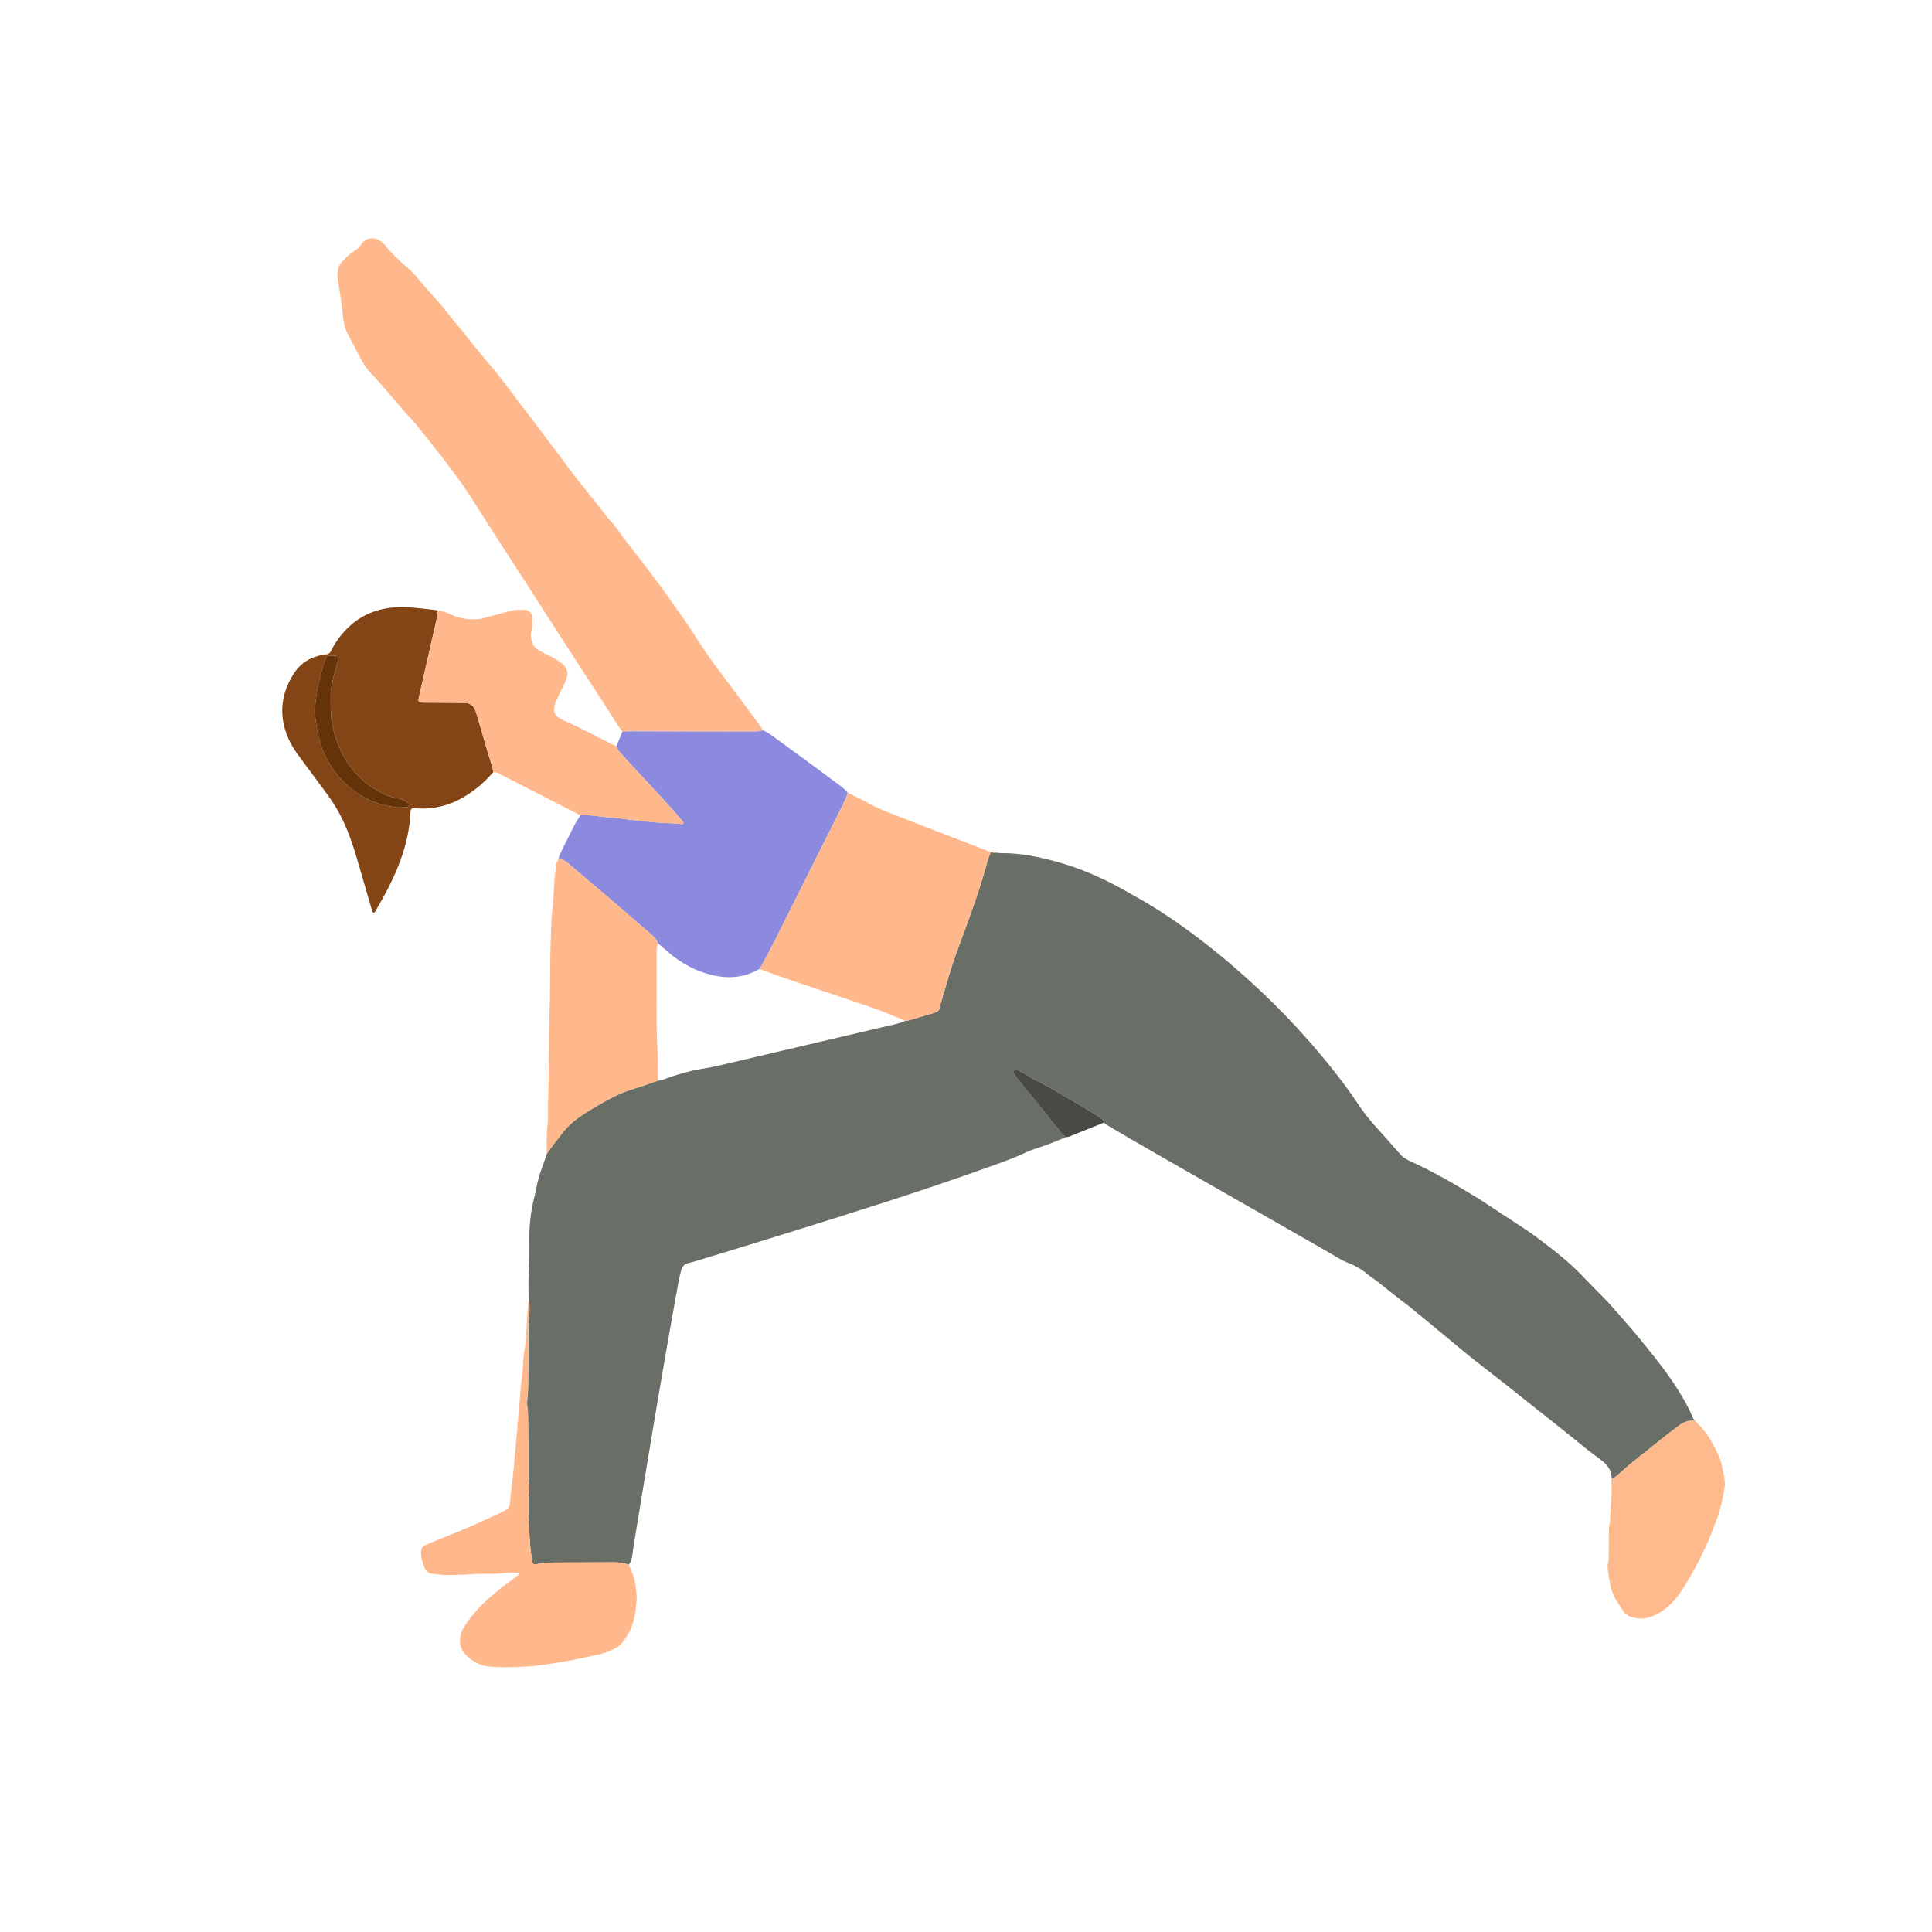
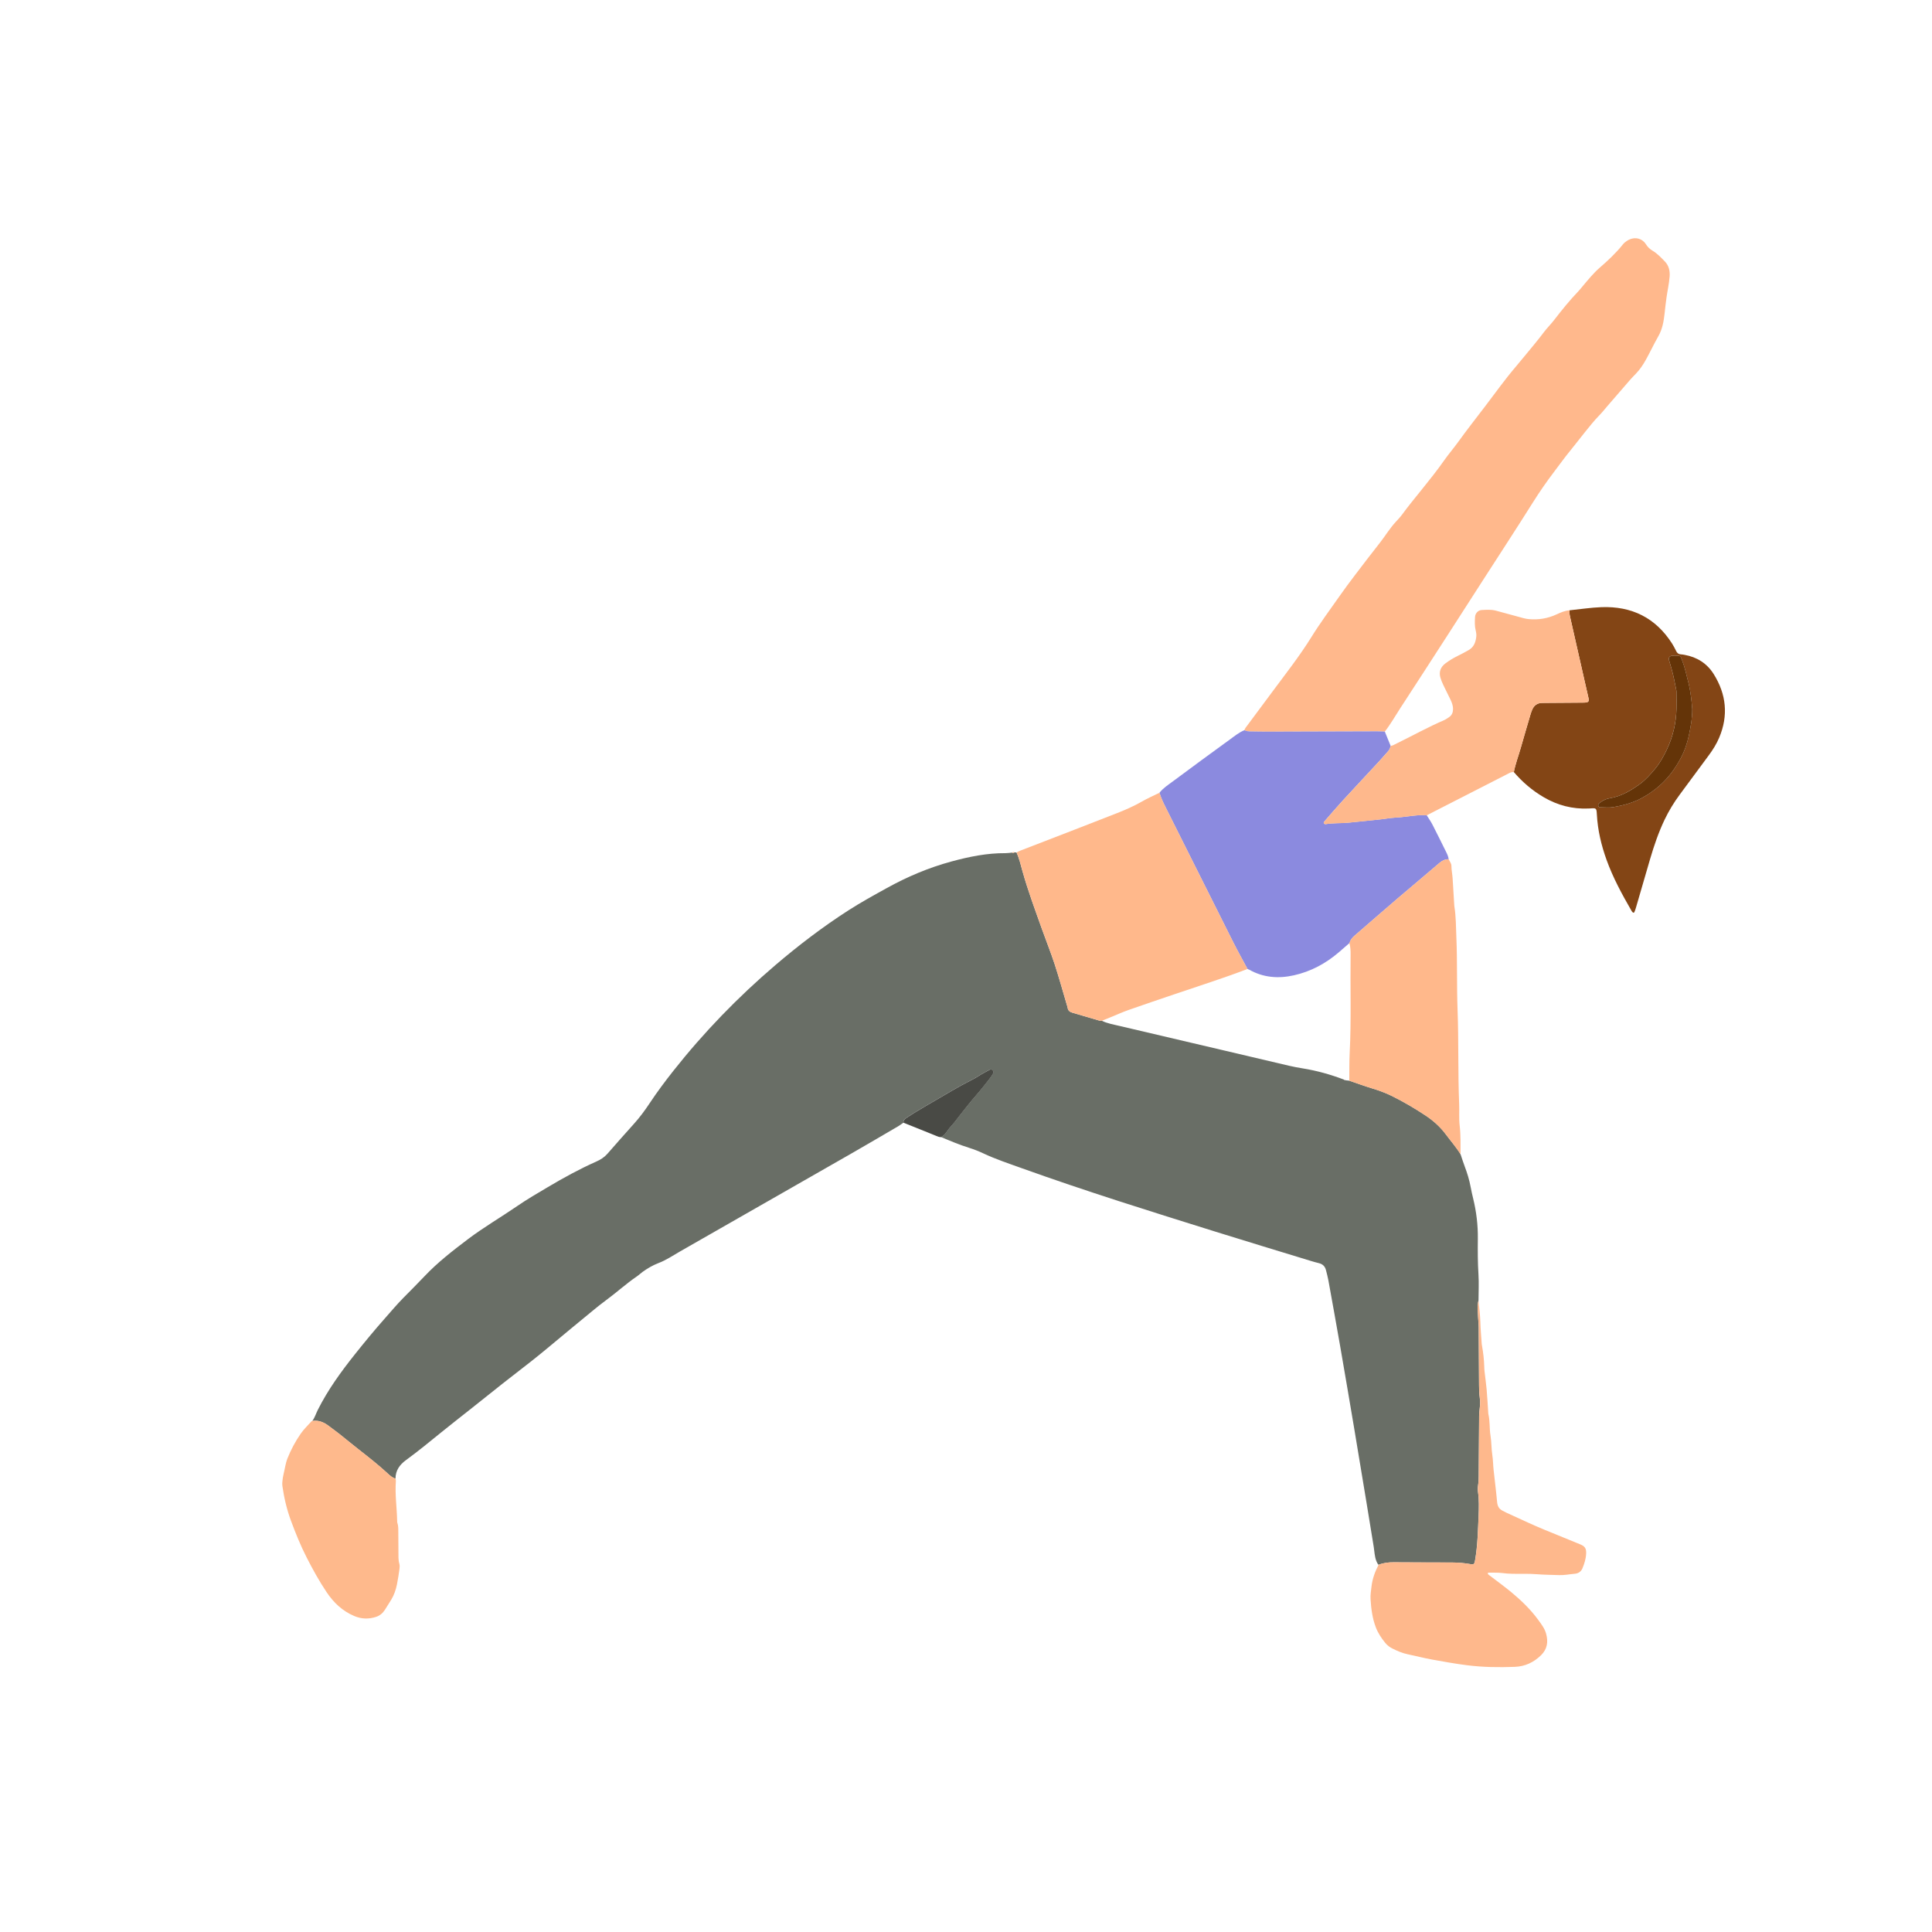
<svg xmlns="http://www.w3.org/2000/svg" width="500" height="500" viewBox="0 0 500 500" fill="none">
-   <path d="M136.821 336.585C136.814 334.334 136.691 332.08 136.832 329.84C137.03 326.746 137.03 323.659 136.994 320.565C136.955 317.059 137.368 313.609 138.197 310.204C138.437 309.22 138.666 308.236 138.846 307.241C139.182 305.41 139.721 303.639 140.381 301.9C140.78 300.852 141.108 299.776 141.468 298.711C142.589 296.887 144 295.282 145.274 293.574C146.738 291.606 148.534 290.004 150.562 288.664C153.381 286.801 156.288 285.093 159.322 283.598C160.944 282.797 162.627 282.197 164.352 281.671C166.338 281.068 168.293 280.352 170.261 279.682C170.568 279.647 170.875 279.611 171.182 279.579C171.373 279.643 171.51 279.565 171.62 279.41C175.105 278.084 178.675 277.078 182.365 276.489C183.533 276.302 184.697 276.083 185.851 275.815C191.393 274.524 196.928 273.205 202.47 271.907C211.575 269.769 220.684 267.649 229.786 265.497C231.313 265.137 232.872 264.872 234.308 264.177C234.531 264.163 234.767 264.184 234.979 264.124C237.3 263.447 239.618 262.748 241.942 262.078C242.599 261.888 243.043 261.556 243.152 260.847C243.195 260.572 243.29 260.3 243.371 260.032C244.412 256.525 245.382 252.998 246.518 249.523C247.516 246.475 248.719 243.494 249.795 240.47C251.57 235.486 253.425 230.526 254.851 225.428C255.306 223.802 255.676 222.158 256.385 220.616C256.565 220.606 256.745 220.598 256.925 220.588C257.112 220.754 257.316 220.775 257.539 220.655C258.1 220.704 258.661 220.8 259.221 220.796C264.005 220.757 268.648 221.71 273.223 222.952C279.065 224.535 284.614 226.878 289.924 229.813C293.282 231.669 296.637 233.514 299.869 235.588C306.526 239.867 312.798 244.654 318.809 249.787C328.49 258.053 337.309 267.158 345.204 277.149C347.339 279.848 349.399 282.606 351.3 285.474C352.549 287.358 353.879 289.172 355.399 290.851C357.707 293.401 359.975 295.991 362.243 298.577C363.041 299.487 363.997 300.104 365.108 300.598C369.44 302.524 373.596 304.8 377.67 307.22C380.337 308.8 383.022 310.356 385.58 312.113C389.806 315.016 394.251 317.598 398.347 320.692C402.305 323.684 406.228 326.725 409.65 330.351C411.428 332.239 413.276 334.063 415.097 335.915C416.797 337.647 418.356 339.506 419.961 341.323C422.579 344.283 425.087 347.324 427.546 350.41C431.169 354.958 434.584 359.653 437.205 364.871C437.685 365.827 437.981 366.875 438.638 367.742C436.955 367.485 435.558 368.12 434.27 369.118C433.427 369.774 432.549 370.381 431.713 371.044C430.037 372.371 428.396 373.733 426.717 375.052C424.152 377.063 421.581 379.063 419.185 381.278C418.568 381.85 417.954 382.432 417.104 382.661C417.09 380.559 416.032 379.074 414.384 377.871C411.29 375.613 408.327 373.182 405.353 370.766C402.686 368.6 399.97 366.494 397.278 364.356C394.632 362.253 391.997 360.133 389.34 358.041C386.864 356.09 384.356 354.175 381.876 352.224C380.457 351.109 379.067 349.962 377.674 348.816C375.719 347.204 373.776 345.574 371.825 343.955C369.916 342.374 368.008 340.794 366.085 339.227C364.949 338.303 363.817 337.372 362.635 336.511C359.904 334.518 357.41 332.214 354.609 330.313C354.098 329.967 353.657 329.519 353.152 329.159C351.865 328.242 350.524 327.448 349.028 326.877C347.021 326.115 345.239 324.883 343.38 323.825C328.736 315.475 314.103 307.107 299.477 298.732C295.318 296.351 291.187 293.92 287.052 291.503C286.569 291.221 286.124 290.875 285.659 290.558C285.733 289.955 285.341 289.62 284.918 289.334C284.078 288.773 283.228 288.223 282.364 287.704C280.681 286.692 278.995 285.686 277.287 284.709C274.317 283.005 271.403 281.199 268.337 279.664C267.635 279.311 266.944 278.941 266.281 278.511C265.339 277.9 264.333 277.396 263.349 276.856C263.081 276.708 262.813 276.736 262.587 276.972C262.372 277.202 262.284 277.502 262.425 277.749C262.728 278.285 263.07 278.803 263.451 279.287C264.566 280.694 265.663 282.109 266.849 283.46C268.291 285.1 269.614 286.84 270.987 288.544C271.795 289.549 272.525 290.625 273.41 291.553C274.26 292.442 274.754 293.655 275.89 294.276C273.505 295.285 271.117 296.284 268.644 297.06C267.406 297.448 266.203 297.917 265.025 298.471C261.754 300.012 258.325 301.141 254.932 302.362C238.429 308.289 221.696 313.506 204.964 318.734C196.734 321.306 188.479 323.797 180.231 326.323C179.532 326.538 178.823 326.732 178.114 326.908C177.141 327.145 176.541 327.741 176.301 328.704C176.082 329.579 175.835 330.447 175.676 331.332C174.643 337.044 173.606 342.752 172.611 348.47C171.387 355.519 170.187 362.574 169.002 369.63C167.915 376.075 166.857 382.524 165.792 388.973C165.167 392.751 164.55 396.533 163.94 400.314C163.742 401.535 163.721 402.78 163.276 403.959C163.132 404.336 162.962 404.675 162.698 404.971C161.424 404.453 160.105 404.308 158.729 404.322C153.709 404.368 148.689 404.35 143.669 404.375C142.036 404.382 140.409 404.52 138.797 404.816C138.194 404.925 137.947 404.802 137.802 404.262C137.746 404.043 137.717 403.821 137.679 403.599C137.047 399.866 136.973 396.088 136.807 392.32C136.716 390.243 136.663 388.151 136.959 386.073C137.044 385.466 137.012 384.824 136.917 384.217C136.8 383.487 136.786 382.757 136.783 382.026C136.744 376.837 136.712 371.648 136.666 366.458C136.659 365.841 136.606 365.22 136.529 364.606C136.409 363.65 136.37 362.68 136.5 361.738C136.649 360.669 136.68 359.604 136.687 358.535C136.726 353.458 136.744 348.382 136.783 343.305C136.79 342.575 136.899 341.848 136.924 341.115C136.977 339.605 137.227 338.088 136.839 336.589L136.821 336.585Z" fill="#696E66" />
-   <path d="M161.075 189.342C159.576 187.433 158.394 185.313 157.071 183.288C152.944 176.966 148.852 170.623 144.756 164.28C141.701 159.546 138.66 154.805 135.612 150.067C131.311 143.389 126.965 136.739 122.735 130.015C121.021 127.292 119.197 124.649 117.257 122.102C115.863 120.271 114.526 118.391 113.059 116.606C111.813 115.092 110.628 113.508 109.39 111.981C108.152 110.453 106.941 108.898 105.559 107.49C104.811 106.728 104.151 105.885 103.453 105.077C101.502 102.823 99.558 100.562 97.6 98.314C97.12 97.76 96.598 97.242 96.094 96.713C95.074 95.651 94.259 94.455 93.539 93.164C92.41 91.146 91.44 89.043 90.294 87.043C89.221 85.17 88.883 83.155 88.657 81.078C88.512 79.737 88.368 78.396 88.177 77.063C87.916 75.228 87.503 73.408 87.359 71.567C87.246 70.159 87.535 68.755 88.6 67.661C89.585 66.653 90.548 65.615 91.772 64.889C92.463 64.476 93.021 63.961 93.455 63.269C94.552 61.509 96.619 61.206 98.337 62.289C98.775 62.564 99.166 62.885 99.48 63.28C101.244 65.492 103.301 67.411 105.432 69.26C107.097 70.706 108.476 72.424 109.894 74.103C110.258 74.534 110.596 74.985 110.988 75.387C113.253 77.744 115.299 80.291 117.292 82.873C118.118 83.946 119.088 84.884 119.903 85.971C121.451 88.041 123.138 90.01 124.774 92.014C125.593 93.016 126.418 94.014 127.254 94.998C129.996 98.216 132.447 101.659 135.005 105.017C137.393 108.15 139.831 111.247 142.131 114.443C143.281 116.041 144.572 117.523 145.705 119.142C147.543 121.764 149.554 124.268 151.561 126.766C153.251 128.868 154.972 130.946 156.563 133.126C157.061 133.807 157.65 134.428 158.218 135.039C159.798 136.742 160.977 138.736 162.402 140.545C164.561 143.287 166.681 146.059 168.794 148.839C170.124 150.589 171.436 152.349 172.696 154.149C175.186 157.698 177.783 161.187 180.069 164.87C183.106 169.766 186.659 174.278 190.077 178.892C192.423 182.06 194.787 185.218 197.136 188.386C197.267 188.562 197.334 188.788 197.429 188.989C196.858 189.271 196.244 189.303 195.619 189.31C194.215 189.324 192.811 189.363 191.407 189.359C181.97 189.335 172.534 189.299 163.097 189.275C162.423 189.275 161.753 189.321 161.079 189.349L161.075 189.342Z" fill="#FFB88C" />
-   <path d="M161.075 189.342C161.749 189.318 162.419 189.268 163.093 189.268C172.53 189.293 181.967 189.328 191.404 189.353C192.808 189.356 194.212 189.318 195.616 189.303C196.237 189.296 196.851 189.265 197.426 188.982C198.794 189.547 199.934 190.482 201.109 191.335C206.069 194.937 211.015 198.56 215.929 202.222C217.139 203.125 218.434 203.951 219.39 205.164C219.002 206.466 218.427 207.683 217.82 208.893C211.967 220.57 206.129 232.254 200.258 243.924C199.098 246.235 197.828 248.489 196.607 250.768C196.452 250.835 196.29 250.884 196.142 250.966C192.487 253.019 188.613 253.312 184.585 252.408C180.221 251.428 176.407 249.385 173.024 246.492C172.089 245.692 171.161 244.88 170.233 244.072C169.997 243.293 169.514 242.682 168.907 242.157C165.199 238.95 161.513 235.726 157.787 232.536C154.193 229.46 150.548 226.444 146.961 223.354C146.23 222.726 145.486 222.352 144.537 222.369C144.622 221.752 144.855 221.184 145.13 220.63C146.326 218.224 147.504 215.808 148.735 213.416C149.169 212.573 149.726 211.797 150.227 210.989C152.432 210.812 154.602 211.253 156.779 211.469C157.95 211.585 159.132 211.613 160.299 211.797C161.795 212.029 163.308 212.16 164.815 212.322C166.713 212.523 168.611 212.728 170.512 212.904C172.47 213.088 174.449 212.95 176.4 213.282C176.531 213.303 176.742 213.211 176.82 213.102C176.986 212.873 176.785 212.679 176.643 212.516C175.091 210.738 173.56 208.936 171.966 207.196C168.847 203.796 165.686 200.434 162.554 197.047C161.753 196.179 161.005 195.265 160.2 194.398C159.837 194.002 159.689 193.533 159.555 193.046L161.068 189.339L161.075 189.342Z" fill="#8B8ADF" />
-   <path d="M196.603 250.768C197.824 248.489 199.094 246.235 200.254 243.924C206.121 232.254 211.963 220.57 217.816 208.893C218.422 207.683 218.998 206.466 219.386 205.164C220.895 205.912 222.448 206.586 223.908 207.425C226.014 208.635 228.223 209.598 230.477 210.477C234.089 211.884 237.698 213.299 241.314 214.7C246.031 216.527 250.751 218.34 255.468 220.168C255.778 220.288 256.071 220.464 256.371 220.616C255.665 222.157 255.291 223.801 254.84 225.428C253.415 230.529 251.559 235.485 249.785 240.47C248.709 243.493 247.506 246.474 246.507 249.522C245.371 252.997 244.401 256.525 243.36 260.032C243.279 260.3 243.184 260.571 243.142 260.847C243.032 261.556 242.588 261.887 241.932 262.078C239.607 262.748 237.289 263.447 234.968 264.124C234.756 264.184 234.523 264.163 234.298 264.177C233.567 263.881 232.837 263.591 232.107 263.291C230.544 262.656 229.002 261.951 227.411 261.39C223.538 260.021 219.64 258.716 215.748 257.389C209.356 255.209 202.907 253.191 196.6 250.764L196.603 250.768Z" fill="#FFB88B" />
-   <path d="M127.678 199.808C125.462 202.405 122.898 204.588 119.952 206.313C116.357 208.419 112.48 209.432 108.303 209.241C108.19 209.238 108.077 209.231 107.964 209.224C106.338 209.104 106.282 209.104 106.19 210.801C105.971 214.833 105.054 218.714 103.692 222.506C102.027 227.149 99.678 231.452 97.226 235.707C97.141 235.852 97.046 236 96.922 236.106C96.796 236.215 96.591 236.275 96.499 236.077C96.34 235.721 96.206 235.347 96.097 234.973C94.866 230.75 93.656 226.521 92.41 222.301C91.391 218.837 90.23 215.419 88.671 212.152C87.574 209.855 86.258 207.689 84.741 205.643C82.226 202.246 79.71 198.845 77.202 195.441C76.161 194.03 75.23 192.552 74.546 190.932C72.108 185.189 72.683 179.672 75.957 174.447C77.685 171.688 80.275 170.048 83.503 169.473C83.834 169.413 84.173 169.36 84.508 169.339C85.08 169.3 85.422 168.993 85.665 168.496C85.99 167.839 86.325 167.183 86.717 166.566C90.985 159.877 97.173 156.84 105.012 157.133C107.767 157.235 110.508 157.665 113.256 157.944C113.284 158.448 113.281 158.942 113.164 159.45C111.898 164.985 110.653 170.524 109.4 176.063C109.055 177.597 108.691 179.128 108.352 180.666C108.166 181.524 108.37 181.76 109.28 181.824C109.506 181.838 109.732 181.834 109.954 181.838C112.939 181.859 115.92 181.88 118.904 181.901C119.412 181.905 119.917 181.908 120.425 181.919C121.546 181.947 122.351 182.494 122.838 183.482C123.06 183.933 123.222 184.416 123.367 184.9C124.224 187.814 125.085 190.724 125.914 193.645C126.496 195.698 127.272 197.699 127.674 199.805L127.678 199.808ZM81.506 183.457C81.517 186.092 81.94 188.237 82.391 190.375C82.836 192.474 83.552 194.499 84.575 196.379C85.895 198.806 87.489 201.039 89.539 202.941C91.035 204.327 92.664 205.484 94.453 206.469C96.806 207.76 99.35 208.444 101.957 208.885C103.054 209.072 104.204 208.928 105.333 208.924C105.58 208.924 105.767 208.769 105.827 208.539C105.883 208.317 105.82 208.088 105.647 207.922C105.527 207.806 105.386 207.714 105.252 207.612C104.521 207.054 103.699 206.726 102.796 206.571C99.889 206.077 97.406 204.602 95.091 202.93C93.557 201.819 92.266 200.351 91.045 198.87C89.821 197.381 88.907 195.705 88.085 193.973C86.494 190.629 85.683 187.098 85.595 183.4C85.567 182.162 85.588 180.92 85.595 179.679C85.595 179.284 85.577 178.881 85.658 178.5C86.039 176.691 86.346 174.87 86.868 173.089C87.091 172.337 87.299 171.579 87.524 170.824C87.694 170.259 87.387 169.797 86.805 169.723C86.417 169.674 86.018 169.674 85.623 169.688C84.586 169.723 84.554 169.769 84.177 170.75C83.429 172.697 82.981 174.726 82.483 176.744C81.901 179.097 81.675 181.485 81.513 183.457H81.506Z" fill="#834515" />
-   <path d="M127.677 199.808C127.279 197.702 126.503 195.702 125.917 193.648C125.088 190.727 124.227 187.813 123.37 184.903C123.229 184.42 123.063 183.933 122.841 183.485C122.354 182.497 121.55 181.95 120.428 181.922C119.92 181.908 119.415 181.908 118.907 181.904C115.923 181.883 112.942 181.862 109.957 181.841C109.731 181.841 109.506 181.841 109.283 181.827C108.37 181.763 108.169 181.527 108.356 180.67C108.691 179.132 109.054 177.601 109.403 176.066C110.656 170.527 111.901 164.989 113.167 159.454C113.284 158.946 113.287 158.455 113.259 157.947C114.459 158.028 115.542 158.501 116.604 158.995C118.907 160.064 121.31 160.459 123.828 160.223C124.728 160.138 125.585 159.873 126.453 159.63C128.4 159.083 130.355 158.565 132.306 158.039C133.523 157.711 134.768 157.806 135.999 157.873C136.917 157.923 137.661 158.713 137.717 159.658C137.788 160.836 137.841 162.025 137.544 163.186C137.403 163.743 137.336 164.304 137.407 164.858C137.583 166.238 138.017 167.448 139.344 168.224C140.317 168.792 141.319 169.3 142.325 169.801C143.387 170.33 144.388 170.947 145.341 171.649C146.618 172.591 147.108 173.847 146.692 175.332C146.512 175.978 146.244 176.606 145.958 177.216C145.359 178.49 144.709 179.738 144.099 181.005C143.708 181.82 143.39 182.652 143.415 183.587C143.439 184.434 143.732 185.122 144.448 185.594C144.872 185.873 145.281 186.187 145.743 186.385C149.832 188.142 153.719 190.304 157.713 192.262C158.119 192.46 158.514 192.675 158.923 192.862C159.124 192.953 159.35 192.996 159.561 193.063C159.695 193.553 159.84 194.022 160.203 194.414C161.004 195.282 161.752 196.195 162.556 197.063C165.689 200.45 168.85 203.812 171.969 207.213C173.563 208.952 175.094 210.755 176.646 212.533C176.788 212.695 176.989 212.889 176.823 213.118C176.745 213.228 176.534 213.319 176.403 213.298C174.452 212.967 172.473 213.104 170.515 212.921C168.614 212.744 166.716 212.54 164.818 212.339C163.311 212.176 161.798 212.046 160.302 211.813C159.135 211.63 157.953 211.601 156.782 211.485C154.605 211.27 152.439 210.825 150.23 211.005C149.031 210.391 147.835 209.777 146.636 209.164C140.942 206.253 135.251 203.343 129.558 200.436C128.965 200.132 128.4 199.73 127.677 199.819V199.808Z" fill="#FEB88C" />
-   <path d="M144.54 222.372C145.489 222.354 146.234 222.728 146.964 223.356C150.548 226.443 154.192 229.463 157.791 232.539C161.512 235.724 165.202 238.952 168.91 242.159C169.517 242.685 170 243.291 170.237 244.075C169.951 245.059 169.912 246.068 169.926 247.087C170.036 255.533 169.729 263.982 170.159 272.427C170.282 274.844 170.233 277.271 170.265 279.691C168.296 280.358 166.342 281.074 164.356 281.681C162.631 282.206 160.948 282.806 159.325 283.607C156.291 285.103 153.384 286.81 150.566 288.673C148.537 290.013 146.742 291.615 145.278 293.584C144.008 295.295 142.593 296.9 141.471 298.72C141.485 296.243 141.404 293.774 141.697 291.294C141.912 289.456 141.75 287.572 141.827 285.713C142.163 277.599 141.94 269.475 142.24 261.368C142.473 255.11 142.29 248.851 142.551 242.6C142.663 239.908 142.635 237.195 143.076 234.518C143.104 234.352 143.101 234.179 143.111 234.013C143.249 231.766 143.369 229.515 143.524 227.268C143.598 226.203 143.828 225.155 143.831 224.079C143.831 223.444 144.279 222.936 144.544 222.379L144.54 222.372Z" fill="#FFB88B" />
-   <path d="M136.822 336.585C137.21 338.088 136.959 339.601 136.906 341.111C136.881 341.842 136.769 342.572 136.765 343.302C136.726 348.379 136.709 353.455 136.67 358.532C136.663 359.6 136.631 360.666 136.483 361.735C136.352 362.677 136.388 363.647 136.511 364.603C136.589 365.217 136.642 365.838 136.649 366.455C136.695 371.644 136.726 376.834 136.765 382.023C136.772 382.753 136.786 383.484 136.899 384.214C136.994 384.821 137.026 385.463 136.941 386.069C136.645 388.151 136.698 390.239 136.79 392.317C136.956 396.085 137.03 399.863 137.661 403.595C137.7 403.818 137.725 404.043 137.785 404.259C137.926 404.798 138.173 404.922 138.779 404.813C140.388 404.516 142.014 404.379 143.651 404.372C148.671 404.347 153.691 404.364 158.711 404.319C160.084 404.308 161.407 404.449 162.68 404.968C163.604 406.721 164.268 408.552 164.508 410.542C164.642 411.66 164.829 412.771 164.758 413.9C164.603 416.377 164.285 418.828 163.393 421.167C162.825 422.656 161.943 423.965 160.945 425.193C160.444 425.81 159.816 426.283 159.096 426.642C157.833 427.274 156.549 427.828 155.152 428.121C153.06 428.555 150.993 429.098 148.894 429.482C145.853 430.036 142.805 430.579 139.743 430.968C135.657 431.483 131.537 431.539 127.423 431.38C124.788 431.282 122.53 430.227 120.636 428.371C119.003 426.773 118.742 424.886 119.334 422.772C119.712 421.432 120.544 420.352 121.335 419.266C123.303 416.564 125.698 414.249 128.26 412.119C130.207 410.499 132.274 409.028 134.282 407.483C134.356 407.427 134.391 407.3 134.405 407.201C134.426 407.063 134.338 407 134.19 407.003C133.008 407.028 131.812 406.957 130.644 407.106C129.745 407.218 128.856 407.286 127.953 407.3C125.868 407.328 123.772 407.247 121.698 407.409C119.786 407.561 117.877 407.568 115.965 407.638C114.6 407.688 113.274 407.402 111.929 407.293C111.051 407.222 110.31 406.788 109.94 405.92C109.407 404.671 109.016 403.377 108.963 402.011C108.91 400.734 109.308 400.163 110.494 399.68C113.619 398.399 116.755 397.14 119.874 395.848C121.278 395.266 122.668 394.649 124.054 394.025C125.903 393.192 127.745 392.342 129.586 391.492C129.942 391.329 130.281 391.132 130.63 390.955C131.586 390.472 131.928 389.685 132.02 388.631C132.264 385.889 132.62 383.159 132.916 380.421C133.054 379.137 133.05 377.843 133.251 376.555C133.512 374.893 133.445 373.179 133.721 371.517C134.024 369.676 133.833 367.799 134.264 365.979C134.303 365.816 134.299 365.644 134.31 365.474C134.444 363.509 134.546 361.544 134.719 359.583C134.857 358.016 135.086 356.457 135.262 354.894C135.308 354.503 135.326 354.108 135.336 353.713C135.382 351.853 135.604 350.012 135.933 348.181C135.954 348.072 135.978 347.959 135.985 347.846C136.112 345.937 136.296 344.029 136.345 342.12C136.391 340.261 136.656 338.427 136.822 336.578V336.585Z" fill="#FEB88C" />
-   <path d="M417.083 382.661C417.93 382.432 418.547 381.85 419.165 381.278C421.56 379.063 424.132 377.063 426.697 375.052C428.376 373.733 430.02 372.371 431.692 371.044C432.528 370.381 433.406 369.771 434.25 369.118C435.537 368.116 436.934 367.481 438.617 367.742C438.673 367.749 438.755 367.735 438.783 367.767C439.749 368.854 440.829 369.87 441.647 371.059C443.023 373.048 444.166 375.182 445.066 377.447C445.591 378.777 445.729 380.174 446.082 381.532C446.237 382.129 446.304 382.75 446.371 383.36C446.413 383.748 446.435 384.154 446.382 384.538C445.944 387.6 445.256 390.588 444.177 393.513C442.981 396.741 441.704 399.923 440.141 402.985C438.557 406.093 436.878 409.155 434.934 412.051C433.117 414.764 430.821 416.955 427.744 418.239C425.889 419.015 424.033 419.068 422.142 418.451C421.137 418.123 420.378 417.47 419.821 416.577C419.285 415.72 418.734 414.867 418.209 414.002C417.468 412.785 417.013 411.448 416.731 410.065C416.459 408.746 416.268 407.409 416.081 406.075C416.021 405.634 415.983 405.147 416.103 404.731C416.413 403.676 416.332 402.607 416.346 401.542C416.367 399.962 416.357 398.385 416.374 396.804C416.385 395.905 416.318 394.998 416.625 394.123C416.678 393.968 416.671 393.788 416.674 393.619C416.745 390.186 417.267 386.768 417.006 383.325C416.988 383.106 417.052 382.88 417.08 382.658L417.083 382.661Z" fill="#FEB98C" />
-   <path d="M275.865 294.276C274.73 293.652 274.236 292.442 273.385 291.553C272.5 290.625 271.77 289.549 270.962 288.543C269.593 286.839 268.267 285.1 266.824 283.46C265.635 282.109 264.538 280.694 263.426 279.286C263.045 278.803 262.703 278.285 262.4 277.748C262.262 277.501 262.347 277.202 262.562 276.972C262.788 276.732 263.056 276.708 263.324 276.856C264.308 277.396 265.317 277.9 266.256 278.51C266.919 278.941 267.61 279.311 268.312 279.664C271.382 281.199 274.292 283.005 277.262 284.709C278.966 285.686 280.653 286.691 282.339 287.704C283.203 288.226 284.053 288.773 284.893 289.334C285.316 289.616 285.712 289.954 285.634 290.558C283.778 291.302 281.926 292.043 280.071 292.787C279.093 293.179 278.113 293.57 277.143 293.976C276.73 294.149 276.324 294.325 275.862 294.276H275.865Z" fill="#494A45" />
-   <path d="M257.521 220.657C257.302 220.777 257.098 220.756 256.907 220.59C257.129 220.46 257.334 220.467 257.521 220.657Z" fill="#FFB88B" />
-   <path d="M171.179 279.582C171.285 279.427 171.433 279.374 171.616 279.413C171.507 279.564 171.373 279.642 171.179 279.582Z" fill="#C3B5B0" />
-   <path d="M81.506 183.457C81.668 181.485 81.894 179.096 82.476 176.743C82.977 174.725 83.422 172.697 84.17 170.75C84.547 169.765 84.582 169.72 85.616 169.688C86.007 169.674 86.41 169.674 86.798 169.723C87.38 169.797 87.687 170.259 87.517 170.824C87.292 171.575 87.08 172.334 86.861 173.089C86.339 174.87 86.032 176.69 85.651 178.5C85.57 178.881 85.591 179.287 85.588 179.678C85.581 180.92 85.556 182.159 85.588 183.4C85.676 187.097 86.484 190.625 88.078 193.973C88.904 195.705 89.814 197.381 91.038 198.87C92.259 200.351 93.553 201.822 95.085 202.93C97.399 204.606 99.882 206.077 102.789 206.571C103.692 206.726 104.514 207.054 105.245 207.611C105.379 207.714 105.52 207.806 105.64 207.922C105.816 208.088 105.88 208.317 105.82 208.539C105.76 208.772 105.573 208.924 105.326 208.924C104.2 208.927 103.047 209.068 101.95 208.885C99.343 208.444 96.799 207.763 94.446 206.468C92.657 205.488 91.028 204.331 89.532 202.941C87.486 201.039 85.888 198.806 84.568 196.379C83.545 194.499 82.829 192.474 82.385 190.375C81.929 188.237 81.51 186.092 81.499 183.457H81.506Z" fill="#643408" />
+   <path d="M382.636 336.584C382.643 334.334 382.767 332.08 382.625 329.839C382.428 326.746 382.428 323.659 382.463 320.565C382.502 317.058 382.089 313.608 381.26 310.204C381.02 309.219 380.791 308.235 380.611 307.24C380.276 305.409 379.736 303.639 379.077 301.899C378.678 300.852 378.35 299.776 377.99 298.71C376.868 296.886 375.457 295.281 374.184 293.574C372.719 291.605 370.924 290.004 368.895 288.663C366.077 286.8 363.17 285.093 360.136 283.597C358.513 282.796 356.83 282.197 355.105 281.671C353.119 281.068 351.165 280.352 349.196 279.681C348.889 279.646 348.582 279.611 348.275 279.579C348.085 279.643 347.947 279.565 347.838 279.41C344.353 278.083 340.782 277.078 337.092 276.489C335.925 276.302 334.76 276.083 333.607 275.815C328.065 274.524 322.53 273.204 316.988 271.906C307.882 269.768 298.774 267.648 289.672 265.496C288.144 265.136 286.585 264.872 285.149 264.177C284.927 264.163 284.691 264.184 284.479 264.124C282.158 263.446 279.84 262.748 277.515 262.078C276.859 261.887 276.414 261.556 276.305 260.846C276.263 260.571 276.168 260.3 276.086 260.032C275.046 256.525 274.076 252.997 272.94 249.522C271.941 246.474 270.738 243.493 269.662 240.47C267.888 235.485 266.032 230.525 264.607 225.428C264.152 223.801 263.781 222.157 263.072 220.616C262.892 220.605 262.713 220.598 262.533 220.587C262.346 220.753 262.141 220.774 261.919 220.654C261.358 220.704 260.797 220.799 260.236 220.796C255.452 220.757 250.81 221.709 246.234 222.951C240.392 224.535 234.843 226.877 229.534 229.813C226.175 231.668 222.82 233.513 219.589 235.588C212.932 239.867 206.66 244.654 200.648 249.787C190.968 258.052 182.149 267.158 174.253 277.148C172.119 279.847 170.059 282.606 168.157 285.474C166.908 287.358 165.579 289.171 164.058 290.85C161.751 293.401 159.483 295.99 157.214 298.576C156.417 299.486 155.461 300.104 154.35 300.598C150.017 302.524 145.862 304.799 141.787 307.219C139.12 308.8 136.435 310.355 133.878 312.112C129.652 315.016 125.207 317.598 121.111 320.692C117.153 323.683 113.23 326.724 109.808 330.351C108.03 332.238 106.181 334.062 104.361 335.914C102.66 337.646 101.101 339.506 99.496 341.322C96.878 344.282 94.37 347.323 91.911 350.41C88.288 354.957 84.873 359.653 82.252 364.87C81.772 365.826 81.476 366.874 80.82 367.742C82.503 367.484 83.9 368.119 85.187 369.118C86.031 369.774 86.909 370.381 87.745 371.044C89.421 372.37 91.061 373.732 92.74 375.051C95.305 377.062 97.877 379.063 100.272 381.278C100.89 381.85 101.503 382.432 102.354 382.661C102.368 380.558 103.426 379.073 105.073 377.87C108.167 375.612 111.131 373.182 114.105 370.765C116.772 368.599 119.488 366.493 122.18 364.355C124.826 362.253 127.461 360.132 130.117 358.04C132.594 356.09 135.102 354.174 137.582 352.223C139 351.108 140.39 349.962 141.784 348.815C143.738 347.203 145.682 345.573 147.633 343.954C149.541 342.374 151.45 340.793 153.372 339.227C154.508 338.303 155.641 337.371 156.823 336.51C159.553 334.517 162.047 332.214 164.848 330.312C165.36 329.966 165.801 329.518 166.305 329.159C167.593 328.241 168.933 327.448 170.429 326.876C172.437 326.114 174.218 324.883 176.077 323.825C190.721 315.474 205.354 307.106 219.98 298.731C224.14 296.35 228.271 293.919 232.405 291.503C232.889 291.221 233.333 290.875 233.799 290.557C233.725 289.954 234.116 289.619 234.54 289.333C235.379 288.772 236.229 288.222 237.094 287.704C238.777 286.691 240.463 285.686 242.17 284.708C245.141 283.005 248.055 281.198 251.12 279.664C251.822 279.311 252.514 278.94 253.177 278.51C254.119 277.9 255.124 277.395 256.109 276.856C256.377 276.707 256.645 276.736 256.871 276.972C257.086 277.201 257.174 277.501 257.033 277.748C256.729 278.284 256.387 278.803 256.006 279.286C254.891 280.694 253.794 282.108 252.609 283.46C251.166 285.1 249.843 286.839 248.471 288.543C247.663 289.549 246.933 290.625 246.047 291.552C245.197 292.441 244.703 293.655 243.567 294.276C245.952 295.285 248.34 296.283 250.813 297.059C252.052 297.447 253.255 297.916 254.433 298.47C257.703 300.012 261.132 301.141 264.526 302.361C281.029 308.288 297.761 313.506 314.493 318.734C322.724 321.306 330.979 323.796 339.227 326.322C339.925 326.537 340.634 326.731 341.343 326.908C342.317 327.144 342.917 327.74 343.157 328.703C343.375 329.578 343.622 330.446 343.781 331.332C344.815 337.043 345.852 342.751 346.847 348.47C348.071 355.518 349.27 362.574 350.456 369.629C351.542 376.075 352.601 382.523 353.666 388.972C354.29 392.75 354.908 396.532 355.518 400.314C355.716 401.535 355.737 402.78 356.181 403.958C356.326 404.336 356.495 404.674 356.76 404.971C358.033 404.452 359.353 404.307 360.729 404.321C365.749 404.367 370.769 404.35 375.789 404.374C377.422 404.381 379.048 404.519 380.661 404.815C381.264 404.925 381.511 404.801 381.655 404.262C381.712 404.043 381.74 403.821 381.779 403.598C382.41 399.866 382.484 396.088 382.65 392.32C382.742 390.242 382.795 388.15 382.498 386.072C382.414 385.465 382.446 384.823 382.541 384.217C382.657 383.486 382.671 382.756 382.675 382.026C382.714 376.837 382.745 371.647 382.791 366.458C382.798 365.84 382.851 365.22 382.929 364.606C383.049 363.65 383.088 362.68 382.957 361.738C382.809 360.669 382.777 359.603 382.77 358.534C382.731 353.458 382.714 348.381 382.675 343.305C382.668 342.575 382.558 341.848 382.534 341.114C382.481 339.604 382.23 338.087 382.618 336.588L382.636 336.584Z" fill="#696E66" />
+   <path d="M358.383 189.342C359.882 187.433 361.064 185.313 362.387 183.288C366.514 176.966 370.606 170.623 374.702 164.28C377.757 159.546 380.798 154.805 383.846 150.067C388.147 143.389 392.493 136.739 396.723 130.015C398.437 127.292 400.261 124.649 402.201 122.102C403.595 120.271 404.932 118.391 406.399 116.606C407.645 115.092 408.83 113.508 410.068 111.981C411.306 110.453 412.517 108.898 413.899 107.49C414.647 106.728 415.307 105.885 416.005 105.077C417.956 102.823 419.9 100.562 421.858 98.314C422.338 97.76 422.86 97.242 423.364 96.713C424.384 95.651 425.199 94.455 425.919 93.164C427.047 91.146 428.018 89.043 429.164 87.043C430.237 85.17 430.575 83.155 430.801 81.078C430.946 79.737 431.09 78.396 431.281 77.063C431.542 75.228 431.955 73.408 432.099 71.567C432.212 70.159 431.923 68.755 430.857 67.661C429.873 66.653 428.91 65.615 427.686 64.889C426.995 64.476 426.437 63.961 426.003 63.269C424.906 61.509 422.839 61.206 421.121 62.289C420.683 62.564 420.292 62.885 419.978 63.28C418.214 65.492 416.157 67.411 414.026 69.26C412.361 70.706 410.982 72.424 409.564 74.103C409.2 74.534 408.862 74.985 408.47 75.387C406.205 77.744 404.159 80.291 402.166 82.873C401.34 83.946 400.37 84.884 399.555 85.971C398.007 88.041 396.32 90.01 394.684 92.014C393.865 93.016 393.04 94.014 392.204 94.998C389.462 98.216 387.011 101.659 384.453 105.017C382.065 108.15 379.627 111.247 377.327 114.443C376.177 116.041 374.886 117.523 373.753 119.142C371.915 121.764 369.904 124.268 367.897 126.766C366.207 128.868 364.486 130.946 362.895 133.126C362.397 133.807 361.808 134.428 361.24 135.039C359.66 136.742 358.481 138.736 357.056 140.545C354.897 143.287 352.777 146.059 350.664 148.839C349.334 150.589 348.022 152.349 346.762 154.149C344.272 157.698 341.675 161.187 339.389 164.87C336.352 169.766 332.799 174.278 329.381 178.892C327.035 182.06 324.671 185.218 322.322 188.386C322.191 188.562 322.124 188.788 322.029 188.989C322.6 189.271 323.214 189.303 323.839 189.31C325.243 189.324 326.647 189.363 328.051 189.359C337.488 189.335 346.924 189.299 356.361 189.275C357.035 189.275 357.705 189.321 358.379 189.349L358.383 189.342Z" fill="#FFB88C" />
+   <path d="M358.383 189.342C357.709 189.317 357.039 189.268 356.365 189.268C346.928 189.292 337.491 189.328 328.054 189.352C326.65 189.356 325.246 189.317 323.842 189.303C323.221 189.296 322.607 189.264 322.032 188.982C320.664 189.546 319.524 190.481 318.349 191.335C313.389 194.937 308.443 198.56 303.529 202.222C302.319 203.125 301.024 203.95 300.068 205.164C300.456 206.466 301.031 207.683 301.638 208.893C307.491 220.57 313.329 232.254 319.2 243.924C320.36 246.234 321.63 248.489 322.851 250.768C323.006 250.835 323.168 250.884 323.316 250.965C326.971 253.018 330.845 253.311 334.873 252.408C339.237 251.427 343.051 249.385 346.434 246.492C347.369 245.691 348.297 244.88 349.225 244.072C349.461 243.292 349.944 242.682 350.551 242.156C354.259 238.949 357.945 235.725 361.671 232.536C365.265 229.46 368.91 226.443 372.497 223.353C373.228 222.725 373.972 222.351 374.921 222.369C374.836 221.752 374.603 221.184 374.328 220.63C373.132 218.224 371.954 215.807 370.723 213.415C370.289 212.572 369.732 211.796 369.231 210.988C367.026 210.812 364.856 211.253 362.679 211.468C361.508 211.584 360.326 211.613 359.159 211.796C357.663 212.029 356.15 212.159 354.643 212.322C352.745 212.523 350.847 212.727 348.946 212.904C346.988 213.087 345.009 212.95 343.058 213.281C342.927 213.302 342.716 213.211 342.638 213.101C342.472 212.872 342.673 212.678 342.815 212.516C344.367 210.738 345.898 208.935 347.492 207.196C350.611 203.795 353.772 200.433 356.904 197.046C357.705 196.179 358.453 195.265 359.258 194.397C359.621 194.002 359.769 193.533 359.903 193.046L358.39 189.338L358.383 189.342Z" fill="#8B8ADF" />
+   <path d="M322.854 250.768C321.634 248.489 320.364 246.235 319.203 243.924C313.336 232.254 307.494 220.57 301.642 208.893C301.035 207.683 300.46 206.466 300.072 205.164C298.562 205.912 297.01 206.586 295.549 207.425C293.443 208.635 291.235 209.598 288.981 210.477C285.368 211.884 281.759 213.299 278.143 214.7C273.427 216.527 268.706 218.34 263.99 220.168C263.679 220.288 263.387 220.464 263.087 220.616C263.792 222.157 264.166 223.801 264.618 225.428C266.043 230.529 267.899 235.485 269.673 240.47C270.749 243.493 271.952 246.474 272.95 249.522C274.086 252.997 275.056 256.525 276.097 260.032C276.178 260.3 276.274 260.571 276.316 260.847C276.425 261.556 276.87 261.887 277.526 262.078C279.851 262.748 282.168 263.447 284.49 264.124C284.701 264.184 284.934 264.163 285.16 264.177C285.89 263.881 286.62 263.591 287.351 263.291C288.914 262.656 290.455 261.951 292.046 261.39C295.92 260.021 299.818 258.716 303.709 257.389C310.101 255.209 316.55 253.191 322.858 250.764L322.854 250.768Z" fill="#FFB88B" />
+   <path d="M391.78 199.809C393.996 202.405 396.56 204.589 399.506 206.314C403.101 208.42 406.978 209.432 411.155 209.242C411.268 209.238 411.381 209.231 411.494 209.224C413.12 209.104 413.176 209.104 413.268 210.801C413.487 214.834 414.404 218.714 415.766 222.506C417.431 227.149 419.78 231.453 422.232 235.707C422.317 235.852 422.412 236 422.536 236.106C422.663 236.215 422.867 236.275 422.959 236.078C423.118 235.722 423.252 235.348 423.361 234.974C424.592 230.751 425.802 226.521 427.048 222.302C428.067 218.838 429.228 215.419 430.787 212.152C431.884 209.856 433.2 207.69 434.717 205.644C437.232 202.246 439.748 198.846 442.256 195.441C443.297 194.03 444.228 192.552 444.912 190.933C447.35 185.19 446.775 179.672 443.501 174.447C441.773 171.689 439.183 170.048 435.955 169.473C435.624 169.413 435.285 169.36 434.95 169.339C434.378 169.3 434.036 168.993 433.793 168.496C433.468 167.84 433.133 167.184 432.741 166.566C428.473 159.878 422.285 156.84 414.446 157.133C411.691 157.235 408.95 157.666 406.202 157.944C406.174 158.449 406.177 158.943 406.294 159.451C407.56 164.986 408.805 170.525 410.058 176.063C410.404 177.598 410.767 179.129 411.106 180.667C411.292 181.524 411.088 181.761 410.178 181.824C409.952 181.838 409.726 181.835 409.504 181.838C406.519 181.859 403.538 181.88 400.554 181.902C400.046 181.905 399.541 181.909 399.033 181.919C397.912 181.947 397.107 182.494 396.62 183.482C396.398 183.934 396.236 184.417 396.091 184.9C395.234 187.814 394.373 190.725 393.544 193.646C392.962 195.699 392.186 197.699 391.784 199.805L391.78 199.809ZM437.952 183.457C437.941 186.093 437.518 188.238 437.066 190.375C436.622 192.474 435.906 194.499 434.883 196.38C433.563 198.807 431.969 201.04 429.919 202.941C428.423 204.328 426.794 205.485 425.005 206.469C422.652 207.76 420.108 208.445 417.501 208.886C416.404 209.073 415.254 208.928 414.125 208.924C413.878 208.924 413.691 208.769 413.631 208.54C413.575 208.318 413.638 208.088 413.811 207.923C413.931 207.806 414.072 207.714 414.206 207.612C414.937 207.055 415.759 206.727 416.662 206.571C419.569 206.078 422.052 204.603 424.366 202.931C425.901 201.82 427.192 200.352 428.413 198.87C429.637 197.382 430.551 195.706 431.373 193.974C432.964 190.629 433.775 187.098 433.863 183.401C433.891 182.163 433.87 180.921 433.863 179.679C433.863 179.284 433.881 178.882 433.8 178.501C433.419 176.691 433.112 174.871 432.59 173.089C432.367 172.338 432.159 171.579 431.934 170.824C431.764 170.26 432.071 169.798 432.653 169.724C433.041 169.674 433.44 169.674 433.835 169.688C434.872 169.724 434.904 169.77 435.281 170.75C436.029 172.698 436.477 174.726 436.975 176.744C437.557 179.097 437.783 181.485 437.945 183.457H437.952Z" fill="#834515" />
+   <path d="M391.78 199.809C392.179 197.703 392.955 195.703 393.541 193.649C394.37 190.728 395.23 187.814 396.088 184.904C396.229 184.421 396.395 183.934 396.617 183.486C397.104 182.498 397.908 181.951 399.03 181.923C399.538 181.909 400.042 181.909 400.55 181.905C403.535 181.884 406.516 181.863 409.5 181.842C409.726 181.842 409.952 181.842 410.174 181.828C411.088 181.764 411.289 181.528 411.102 180.671C410.767 179.133 410.403 177.601 410.054 176.067C408.802 170.528 407.556 164.99 406.29 159.455C406.174 158.947 406.17 158.456 406.198 157.948C404.999 158.029 403.916 158.502 402.854 158.996C400.55 160.065 398.148 160.46 395.629 160.224C394.729 160.139 393.872 159.874 393.004 159.631C391.057 159.084 389.103 158.566 387.152 158.04C385.935 157.712 384.689 157.807 383.458 157.874C382.541 157.923 381.797 158.714 381.74 159.659C381.67 160.837 381.617 162.026 381.913 163.187C382.054 163.744 382.121 164.305 382.051 164.859C381.874 166.238 381.44 167.449 380.114 168.225C379.14 168.793 378.138 169.301 377.133 169.802C376.071 170.331 375.069 170.948 374.117 171.65C372.84 172.592 372.349 173.848 372.765 175.333C372.945 175.979 373.214 176.607 373.499 177.217C374.099 178.49 374.748 179.739 375.358 181.006C375.75 181.821 376.067 182.653 376.043 183.588C376.018 184.435 375.725 185.123 375.009 185.595C374.586 185.874 374.177 186.188 373.714 186.386C369.626 188.143 365.738 190.305 361.745 192.263C361.339 192.461 360.944 192.676 360.535 192.863C360.334 192.954 360.108 192.997 359.896 193.064C359.762 193.554 359.617 194.023 359.254 194.415C358.453 195.283 357.705 196.196 356.901 197.064C353.768 200.451 350.607 203.813 347.489 207.214C345.894 208.953 344.363 210.756 342.811 212.534C342.67 212.696 342.469 212.89 342.635 213.119C342.712 213.229 342.924 213.32 343.054 213.299C345.005 212.968 346.984 213.105 348.942 212.922C350.844 212.745 352.742 212.541 354.64 212.34C356.146 212.177 357.66 212.047 359.155 211.814C360.323 211.631 361.505 211.602 362.676 211.486C364.853 211.271 367.019 210.826 369.227 211.006C370.427 210.392 371.622 209.778 372.822 209.165C378.516 206.254 384.206 203.344 389.9 200.437C390.493 200.133 391.057 199.731 391.78 199.819V199.809Z" fill="#FEB88C" />
+   <path d="M374.917 222.372C373.968 222.355 373.224 222.728 372.494 223.356C368.909 226.443 365.265 229.463 361.667 232.539C357.945 235.725 354.255 238.953 350.547 242.16C349.941 242.685 349.457 243.292 349.221 244.075C349.507 245.059 349.545 246.068 349.531 247.088C349.422 255.533 349.729 263.982 349.299 272.428C349.175 274.844 349.224 277.272 349.193 279.692C351.161 280.358 353.116 281.075 355.102 281.681C356.827 282.207 358.51 282.807 360.132 283.607C363.166 285.103 366.073 286.811 368.892 288.673C370.92 290.014 372.716 291.616 374.18 293.584C375.45 295.295 376.865 296.9 377.986 298.72C377.972 296.244 378.053 293.775 377.761 291.295C377.545 289.457 377.708 287.573 377.63 285.714C377.295 277.6 377.517 269.475 377.217 261.368C376.985 255.11 377.168 248.852 376.907 242.601C376.794 239.909 376.822 237.196 376.381 234.518C376.353 234.353 376.357 234.18 376.346 234.014C376.208 231.767 376.089 229.516 375.933 227.269C375.859 226.203 375.63 225.156 375.626 224.08C375.626 223.445 375.178 222.937 374.914 222.379L374.917 222.372Z" fill="#FFB88B" />
+   <path d="M382.636 336.584C382.248 338.087 382.499 339.6 382.552 341.11C382.577 341.841 382.689 342.571 382.693 343.301C382.732 348.378 382.749 353.454 382.788 358.531C382.795 359.599 382.827 360.665 382.975 361.734C383.106 362.676 383.07 363.646 382.947 364.602C382.869 365.216 382.816 365.837 382.809 366.454C382.763 371.643 382.732 376.833 382.693 382.022C382.686 382.752 382.672 383.483 382.559 384.213C382.464 384.82 382.432 385.462 382.517 386.068C382.813 388.15 382.76 390.238 382.668 392.316C382.502 396.084 382.428 399.862 381.797 403.594C381.758 403.817 381.733 404.043 381.673 404.258C381.532 404.797 381.285 404.921 380.679 404.812C379.07 404.515 377.444 404.378 375.807 404.371C370.787 404.346 365.767 404.364 360.747 404.318C359.374 404.307 358.051 404.448 356.778 404.967C355.854 406.72 355.19 408.551 354.95 410.541C354.816 411.659 354.629 412.77 354.7 413.899C354.855 416.376 355.173 418.827 356.065 421.166C356.633 422.655 357.515 423.964 358.514 425.192C359.014 425.809 359.642 426.282 360.362 426.641C361.625 427.273 362.909 427.827 364.306 428.12C366.398 428.554 368.465 429.097 370.564 429.481C373.605 430.035 376.653 430.579 379.715 430.967C383.801 431.482 387.921 431.538 392.035 431.379C394.67 431.281 396.928 430.226 398.822 428.37C400.455 426.772 400.716 424.885 400.124 422.772C399.746 421.431 398.914 420.351 398.123 419.265C396.155 416.563 393.76 414.248 391.198 412.118C389.251 410.498 387.184 409.027 385.176 407.482C385.102 407.426 385.067 407.299 385.053 407.2C385.032 407.062 385.12 406.999 385.268 407.002C386.45 407.027 387.646 406.956 388.814 407.105C389.713 407.218 390.602 407.285 391.505 407.299C393.59 407.327 395.686 407.246 397.76 407.408C399.672 407.56 401.581 407.567 403.493 407.637C404.858 407.687 406.184 407.401 407.529 407.292C408.407 407.221 409.148 406.787 409.518 405.919C410.051 404.67 410.442 403.376 410.495 402.011C410.548 400.733 410.15 400.162 408.964 399.679C405.839 398.398 402.703 397.139 399.584 395.847C398.18 395.265 396.79 394.648 395.404 394.024C393.555 393.191 391.713 392.341 389.872 391.491C389.516 391.328 389.177 391.131 388.828 390.954C387.872 390.471 387.53 389.684 387.438 388.63C387.194 385.889 386.838 383.158 386.542 380.42C386.404 379.136 386.408 377.842 386.207 376.554C385.946 374.892 386.013 373.178 385.737 371.516C385.434 369.675 385.625 367.798 385.194 365.978C385.155 365.815 385.159 365.643 385.148 365.473C385.014 363.508 384.912 361.543 384.739 359.582C384.601 358.016 384.372 356.456 384.196 354.893C384.15 354.502 384.132 354.107 384.122 353.712C384.076 351.852 383.854 350.011 383.525 348.18C383.504 348.071 383.48 347.958 383.473 347.845C383.346 345.936 383.162 344.028 383.113 342.119C383.067 340.26 382.802 338.426 382.636 336.577V336.584Z" fill="#FEB88C" />
+   <path d="M102.375 382.661C101.528 382.432 100.911 381.85 100.294 381.278C97.898 379.063 95.327 377.062 92.762 375.051C91.083 373.732 89.439 372.37 87.767 371.044C86.93 370.381 86.052 369.77 85.209 369.118C83.921 368.116 82.524 367.481 80.842 367.742C80.785 367.749 80.704 367.735 80.676 367.767C79.709 368.853 78.63 369.869 77.811 371.058C76.435 373.048 75.292 375.182 74.393 377.447C73.867 378.777 73.73 380.174 73.377 381.532C73.222 382.128 73.154 382.749 73.087 383.359C73.045 383.747 73.024 384.153 73.077 384.538C73.514 387.6 74.202 390.588 75.282 393.512C76.478 396.74 77.755 399.922 79.317 402.984C80.901 406.092 82.581 409.155 84.525 412.051C86.341 414.764 88.638 416.955 91.714 418.239C93.57 419.015 95.425 419.068 97.316 418.45C98.322 418.122 99.08 417.47 99.638 416.577C100.174 415.72 100.724 414.866 101.25 414.002C101.991 412.785 102.446 411.448 102.728 410.065C103 408.745 103.19 407.408 103.377 406.075C103.437 405.634 103.476 405.147 103.356 404.731C103.045 403.676 103.127 402.607 103.112 401.542C103.091 399.961 103.102 398.384 103.084 396.804C103.074 395.904 103.141 394.998 102.834 394.123C102.781 393.967 102.788 393.788 102.784 393.618C102.714 390.186 102.192 386.767 102.453 383.324C102.47 383.105 102.407 382.88 102.379 382.657L102.375 382.661Z" fill="#FEB98C" />
+   <path d="M243.592 294.276C244.728 293.651 245.222 292.441 246.072 291.552C246.958 290.624 247.688 289.548 248.496 288.543C249.864 286.839 251.191 285.1 252.634 283.459C253.823 282.108 254.92 280.694 256.031 279.286C256.412 278.803 256.754 278.284 257.058 277.748C257.195 277.501 257.111 277.201 256.895 276.972C256.67 276.732 256.401 276.707 256.133 276.855C255.149 277.395 254.14 277.9 253.202 278.51C252.539 278.94 251.847 279.311 251.145 279.663C248.076 281.198 245.165 283.004 242.195 284.708C240.491 285.685 238.805 286.691 237.119 287.703C236.254 288.225 235.404 288.772 234.564 289.333C234.141 289.615 233.746 289.954 233.824 290.557C235.679 291.302 237.531 292.042 239.387 292.787C240.364 293.178 241.345 293.57 242.315 293.976C242.728 294.149 243.133 294.325 243.596 294.276H243.592Z" fill="#494A45" />
+   <path d="M261.936 220.658C262.155 220.778 262.36 220.757 262.55 220.591C262.328 220.46 262.123 220.467 261.936 220.658Z" fill="#FFB88B" />
+   <path d="M348.279 279.582C348.173 279.427 348.025 279.374 347.842 279.413C347.951 279.565 348.085 279.642 348.279 279.582Z" fill="#C3B5B0" />
+   <path d="M437.952 183.457C437.79 181.485 437.564 179.097 436.982 176.744C436.481 174.726 436.036 172.697 435.288 170.75C434.911 169.766 434.876 169.72 433.842 169.688C433.45 169.674 433.048 169.674 432.66 169.724C432.078 169.798 431.771 170.26 431.941 170.824C432.166 171.576 432.378 172.334 432.597 173.089C433.119 174.871 433.426 176.691 433.807 178.501C433.888 178.882 433.867 179.287 433.87 179.679C433.877 180.921 433.902 182.159 433.87 183.401C433.782 187.098 432.974 190.626 431.38 193.974C430.554 195.706 429.644 197.381 428.42 198.87C427.199 200.352 425.905 201.823 424.373 202.931C422.059 204.606 419.576 206.077 416.669 206.571C415.766 206.727 414.944 207.055 414.213 207.612C414.079 207.714 413.938 207.806 413.818 207.922C413.642 208.088 413.578 208.318 413.638 208.54C413.698 208.773 413.885 208.924 414.132 208.924C415.258 208.928 416.411 209.069 417.508 208.886C420.115 208.445 422.659 207.764 425.012 206.469C426.801 205.488 428.43 204.331 429.926 202.941C431.972 201.04 433.57 198.807 434.89 196.38C435.913 194.499 436.629 192.474 437.074 190.375C437.529 188.237 437.948 186.092 437.959 183.457H437.952Z" fill="#643408" />
</svg>
